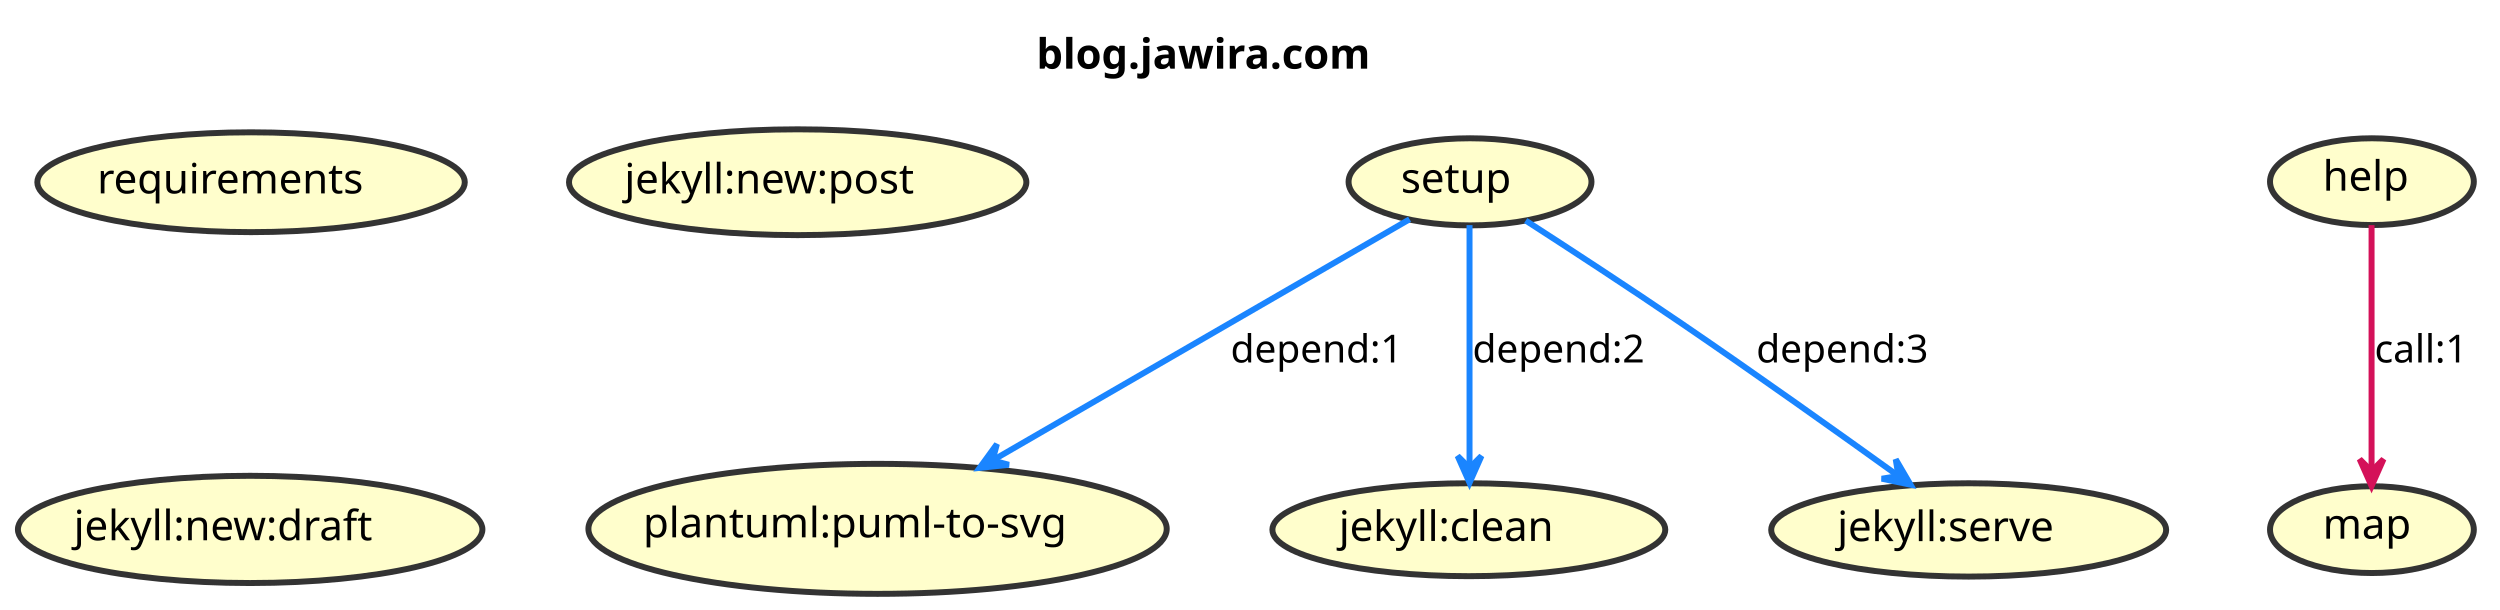
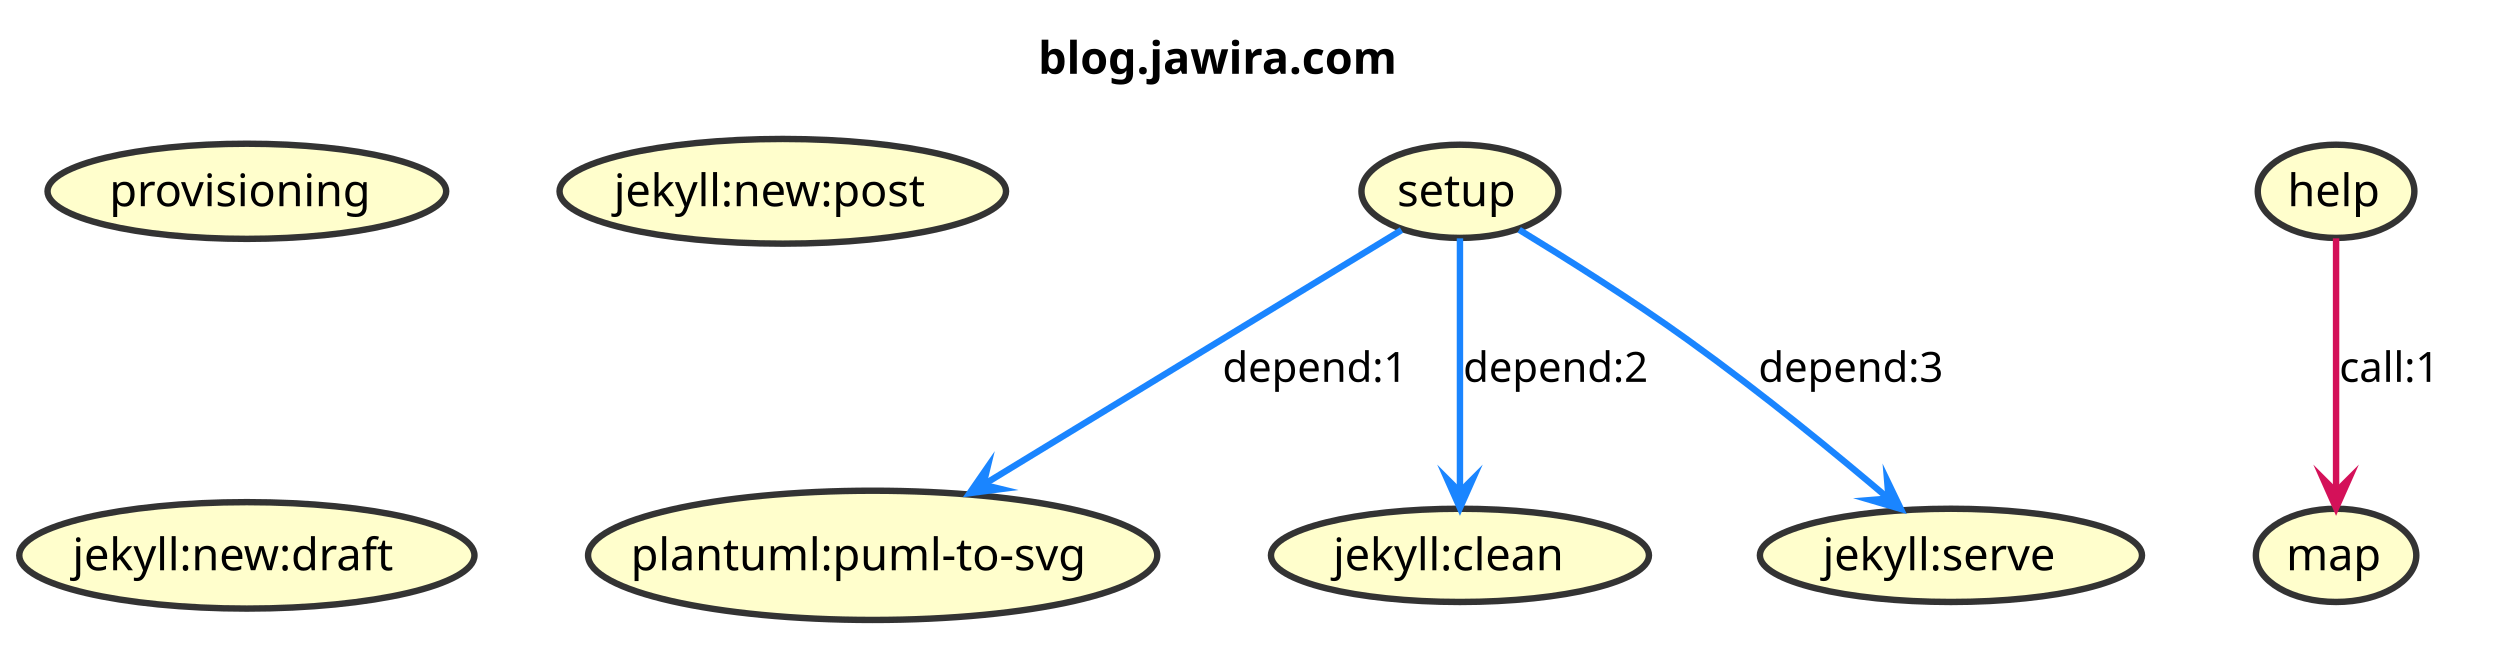
- <svg xmlns="http://www.w3.org/2000/svg" contentStyleType="text/css" height="204px" preserveAspectRatio="none" style="width:837px;height:204px;background:#FFFFFF;" version="1.1" viewBox="0 0 837 204" width="837px" zoomAndPan="magnify">
+ <svg xmlns="http://www.w3.org/2000/svg" version="1.1" data-diagram-type="DESCRIPTION" style="width:779px;height:207px;background:#FFFFFF;" width="779px" height="207px" viewBox="0 0 779 207" zoomAndPan="magnify" preserveAspectRatio="none" contentStyleType="text/css">
  <defs />
-   <g>
-     <text fill="#000000" font-family="sans-serif" font-size="14" font-weight="bold" lengthAdjust="spacing" textLength="129" x="347" y="22.995">blog.jawira.com</text>
-     <g id="elem_setup">
-       <ellipse cx="492.164" cy="60.878" fill="#FFFECC" rx="40.664" ry="14.581" style="stroke:#333333;stroke-width:2.0;" />
-       <text fill="#000000" font-family="sans-serif" font-size="14" lengthAdjust="spacing" textLength="41" x="469.012" y="64.54">setup</text>
+   <g font-family="sans-serif" lengthAdjust="spacing">
+     <g class="title" data-source-line="1">
+       <text x="323.488" y="22.995" fill="#000" font-size="14" textLength="125.932" font-weight="700">blog.jawira.com</text>
    </g>
-     <g id="elem_plantuml:puml-to-svg">
-       <ellipse cx="293.809" cy="177.059" fill="#FFFECC" rx="96.809" ry="21.762" style="stroke:#333333;stroke-width:2.0;" />
-       <text fill="#000000" font-family="sans-serif" font-size="14" lengthAdjust="spacing" textLength="157" x="215.309" y="179.905">plantuml:puml-to-svg</text>
+     <g class="entity" data-qualified-name="setup" id="ent0001" data-source-line="16">
+       <ellipse cx="454.918" cy="59.611" rx="30.688" ry="14.524" fill="#FFFECC" style="stroke:#333;stroke-width:2;" />
+       <text x="435.34" y="64.259" fill="#000" font-size="14" textLength="39.156">setup</text>
    </g>
-     <g id="elem_jekyll:clean">
-       <ellipse cx="491.765" cy="177.35" fill="#FFFECC" rx="65.766" ry="15.553" style="stroke:#333333;stroke-width:2.0;" />
-       <text fill="#000000" font-family="sans-serif" font-size="14" lengthAdjust="spacing" textLength="81" x="448.265" y="181.097">jekyll:clean</text>
+     <g class="entity" data-qualified-name="plantuml.puml-to-svg" id="ent0002" data-source-line="16">
+       <ellipse cx="271.92" cy="173.043" rx="88.68" ry="20.136" fill="#FFFECC" style="stroke:#333;stroke-width:2;" />
+       <text x="196.547" y="177.691" fill="#000" font-size="14" textLength="150.746">plantuml:puml-to-svg</text>
    </g>
-     <g id="elem_jekyll:serve">
-       <ellipse cx="659.113" cy="177.419" fill="#FFFECC" rx="66.113" ry="15.623" style="stroke:#333333;stroke-width:2.0;" />
-       <text fill="#000000" font-family="sans-serif" font-size="14" lengthAdjust="spacing" textLength="82" x="615.113" y="181.167">jekyll:serve</text>
+     <g class="entity" data-qualified-name="jekyll.clean" id="ent0004" data-source-line="17">
+       <ellipse cx="454.923" cy="173.051" rx="58.893" ry="14.524" fill="#FFFECC" style="stroke:#333;stroke-width:2;" />
+       <text x="415.401" y="177.699" fill="#000" font-size="14" textLength="79.044">jekyll:clean</text>
    </g>
-     <g id="elem_help">
-       <ellipse cx="794.119" cy="60.823" fill="#FFFECC" rx="34.119" ry="14.526" style="stroke:#333333;stroke-width:2.0;" />
-       <text fill="#000000" font-family="sans-serif" font-size="14" lengthAdjust="spacing" textLength="32" x="777.673" y="63.835">help</text>
+     <g class="entity" data-qualified-name="jekyll.serve" id="ent0006" data-source-line="18">
+       <ellipse cx="607.915" cy="173.051" rx="59.535" ry="14.524" fill="#FFFECC" style="stroke:#333;stroke-width:2;" />
+       <text x="567.939" y="177.699" fill="#000" font-size="14" textLength="79.953">jekyll:serve</text>
    </g>
-     <g id="elem_map">
-       <ellipse cx="794.119" cy="177.323" fill="#FFFECC" rx="34.119" ry="14.526" style="stroke:#333333;stroke-width:2.0;" />
-       <text fill="#000000" font-family="sans-serif" font-size="14" lengthAdjust="spacing" textLength="32" x="777.673" y="180.335">map</text>
+     <g class="entity" data-qualified-name="help" id="ent0008" data-source-line="19">
+       <ellipse cx="727.919" cy="59.611" rx="24.399" ry="14.524" fill="#FFFECC" style="stroke:#333;stroke-width:2;" />
+       <text x="712.788" y="64.259" fill="#000" font-size="14" textLength="30.263">help</text>
    </g>
-     <g id="elem_requirements">
-       <ellipse cx="84.053" cy="61.008" fill="#FFFECC" rx="71.553" ry="16.711" style="stroke:#333333;stroke-width:2.0;" />
-       <text fill="#000000" font-family="sans-serif" font-size="14" lengthAdjust="spacing" textLength="97" x="32.553" y="64.755">requirements</text>
+     <g class="entity" data-qualified-name="map" id="ent0009" data-source-line="19">
+       <ellipse cx="727.924" cy="173.051" rx="24.994" ry="14.524" fill="#FFFECC" style="stroke:#333;stroke-width:2;" />
+       <text x="712.372" y="177.699" fill="#000" font-size="14" textLength="31.104">map</text>
    </g>
-     <g id="elem_jekyll:new:post">
-       <ellipse cx="267.061" cy="61.009" fill="#FFFECC" rx="76.561" ry="17.712" style="stroke:#333333;stroke-width:2.0;" />
-       <text fill="#000000" font-family="sans-serif" font-size="14" lengthAdjust="spacing" textLength="110" x="209.061" y="64.757">jekyll:new:post</text>
+     <g class="entity" data-qualified-name="provisioning" id="ent0011" data-source-line="23">
+       <ellipse cx="76.921" cy="59.609" rx="62.111" ry="14.822" fill="#FFFECC" style="stroke:#333;stroke-width:2;" />
+       <text x="34.094" y="64.257" fill="#000" font-size="14" textLength="85.654">provisioning</text>
    </g>
-     <g id="elem_jekyll:new:draft">
-       <ellipse cx="83.753" cy="177.248" fill="#FFFECC" rx="77.753" ry="17.951" style="stroke:#333333;stroke-width:2.0;" />
-       <text fill="#000000" font-family="sans-serif" font-size="14" lengthAdjust="spacing" textLength="113" x="24.699" y="180.878">jekyll:new:draft</text>
+     <g class="entity" data-qualified-name="jekyll.new.post" id="ent0012" data-source-line="26">
+       <ellipse cx="243.915" cy="59.61" rx="69.565" ry="16.313" fill="#FFFECC" style="stroke:#333;stroke-width:2;" />
+       <text x="191.275" y="64.258" fill="#000" font-size="14" textLength="105.28">jekyll:new:post</text>
    </g>
-     <g id="link_setup_plantuml:puml-to-svg">
-       <path d="M471.925,73.406 C439.294,92.276 374.199,129.919 332.443,154.066 " fill="none" id="setup-to-plantuml:puml-to-svg" style="stroke:#1A85FF;stroke-width:2.0;" />
-       <polygon fill="#1A85FF" points="327.974,156.65,337.767,155.605,332.302,154.146,333.761,148.681,327.974,156.65" style="stroke:#1A85FF;stroke-width:2.0;" />
-       <text fill="#000000" font-family="sans-serif" font-size="13" lengthAdjust="spacing" textLength="61" x="412" y="121.364">depend:1</text>
+     <g class="entity" data-qualified-name="jekyll.new.draft" id="ent0013" data-source-line="27">
+       <ellipse cx="76.919" cy="173.051" rx="70.919" ry="16.584" fill="#FFFECC" style="stroke:#333;stroke-width:2;" />
+       <text x="22.577" y="177.699" fill="#000" font-size="14" textLength="108.685">jekyll:new:draft</text>
    </g>
-     <g id="link_setup_jekyll:clean">
-       <path d="M492,75.381 C492,95.453 492,133.156 492,156.363 " fill="none" id="setup-to-jekyll:clean" style="stroke:#1A85FF;stroke-width:2.0;" />
-       <polygon fill="#1A85FF" points="492,161.648,496,152.648,492,156.648,488,152.648,492,161.648" style="stroke:#1A85FF;stroke-width:2.0;" />
-       <text fill="#000000" font-family="sans-serif" font-size="13" lengthAdjust="spacing" textLength="61" x="493" y="121.364">depend:2</text>
+     <g class="link" data-entity-1="ent0001" data-entity-2="ent0002" id="lnk3" data-source-line="16" data-link-type="dependency">
+       <path d="M436.7,71.697 C405.24,90.857 344.69,127.725 306.4,151.055" style="stroke:#1A85FF;stroke-width:2;" fill="none" id="setup-to-plantuml:puml-to-svg" />
+       <polygon points="302.13,153.657,311.897,152.39,306.4,151.055,307.734,145.558,302.13,153.657" fill="#1A85FF" style="stroke:#1A85FF;stroke-width:2;stroke-linejoin:miter;stroke-miterlimit:10;" />
+       <text x="380.92" y="118.984" fill="#000" font-size="13" textLength="61.642">depend:1</text>
    </g>
-     <g id="link_setup_jekyll:serve">
-       <path d="M510.809,73.85 C525.192,83.131 545.465,96.35 563,108.297 C587.951,125.296 616.095,145.336 635.426,159.238 " fill="none" id="setup-to-jekyll:serve" style="stroke:#1A85FF;stroke-width:2.0;" />
-       <polygon fill="#1A85FF" points="639.656,162.282,634.687,153.779,635.597,159.362,630.014,160.272,639.656,162.282" style="stroke:#1A85FF;stroke-width:2.0;" />
-       <text fill="#000000" font-family="sans-serif" font-size="13" lengthAdjust="spacing" textLength="61" x="588" y="121.364">depend:3</text>
+     <g class="link" data-entity-1="ent0001" data-entity-2="ent0004" id="lnk5" data-source-line="17" data-link-type="dependency">
+       <path d="M454.92,74.267 C454.92,95.657 454.92,131.817 454.92,153.277" style="stroke:#1A85FF;stroke-width:2;" fill="none" id="setup-to-jekyll:clean" />
+       <polygon points="454.92,158.277,458.92,149.277,454.92,153.277,450.92,149.277,454.92,158.277" fill="#1A85FF" style="stroke:#1A85FF;stroke-width:2;stroke-linejoin:miter;stroke-miterlimit:10;" />
+       <text x="455.92" y="118.984" fill="#000" font-size="13" textLength="61.642">depend:2</text>
    </g>
-     <g id="link_help_map">
-       <path d="M794,75.381 C794,95.782 794,134.397 794,157.492 " fill="none" id="help-to-map" style="stroke:#D41159;stroke-width:2.0;" />
-       <polygon fill="#D41159" points="794,162.73,798,153.73,794,157.73,790,153.73,794,162.73" style="stroke:#D41159;stroke-width:2.0;" />
-       <text fill="#000000" font-family="sans-serif" font-size="13" lengthAdjust="spacing" textLength="34" x="795" y="121.364">call:1</text>
+     <g class="link" data-entity-1="ent0001" data-entity-2="ent0006" id="lnk7" data-source-line="18" data-link-type="dependency">
+       <path d="M473.38,71.607 C487.93,80.467 508.59,93.447 525.92,105.917 C549.83,123.107 572.289,141.59 588.489,155.35" style="stroke:#1A85FF;stroke-width:2;" fill="none" id="setup-to-jekyll:serve" />
+       <polygon points="592.3,158.587,588.03,149.712,588.489,155.35,582.851,155.809,592.3,158.587" fill="#1A85FF" style="stroke:#1A85FF;stroke-width:2;stroke-linejoin:miter;stroke-miterlimit:10;" />
+       <text x="547.92" y="118.984" fill="#000" font-size="13" textLength="61.642">depend:3</text>
+     </g>
+     <g class="link" data-entity-1="ent0008" data-entity-2="ent0009" id="lnk10" data-source-line="19" data-link-type="dependency">
+       <path d="M727.92,74.267 C727.92,95.657 727.92,131.817 727.92,153.277" style="stroke:#D41159;stroke-width:2;" fill="none" id="help-to-map" />
+       <polygon points="727.92,158.277,731.92,149.277,727.92,153.277,723.92,149.277,727.92,158.277" fill="#D41159" style="stroke:#D41159;stroke-width:2;stroke-linejoin:miter;stroke-miterlimit:10;" />
+       <text x="728.92" y="118.984" fill="#000" font-size="13" textLength="34.988">call:1</text>
    </g>
  </g>
</svg>
